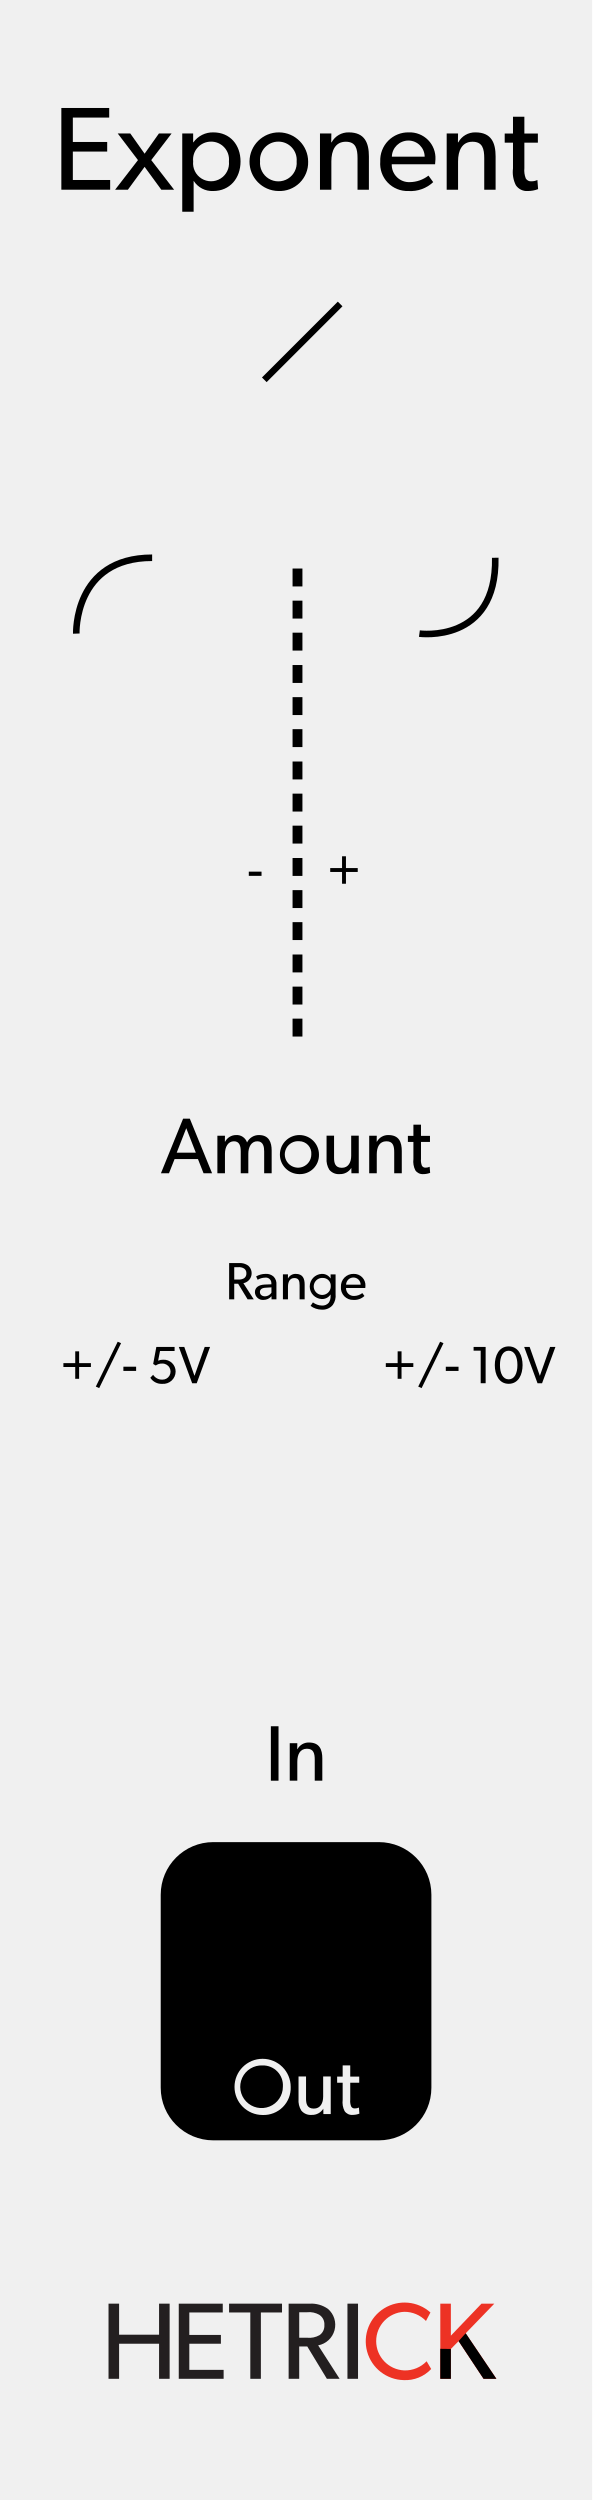
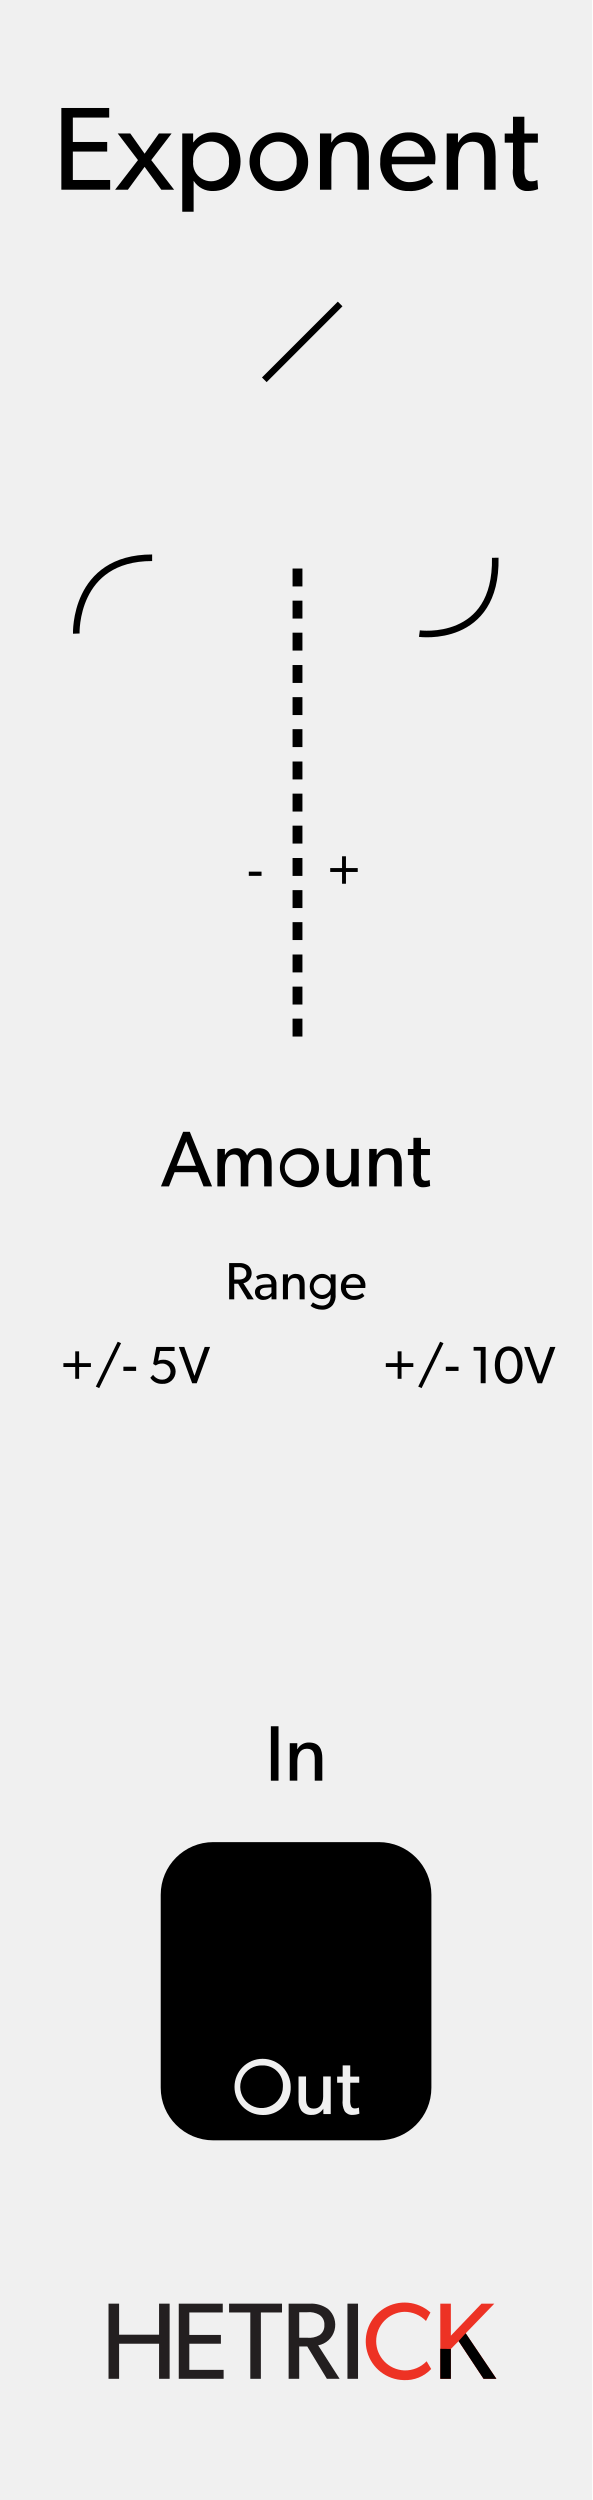
<svg xmlns="http://www.w3.org/2000/svg" id="svg8" width="90" height="380" viewBox="0 0 90 380" version="1.1">
  <defs id="defs177" />
  <g id="layer1">
    <path id="rect817" d="M0,0H90V380H0Z" transform="translate(0 0.00002)" style="fill: #f0f0f0" />
  </g>
  <g id="g22">
    <path d="M25.784,361.578H24.178v-5.331H18.102v5.331H16.496V350.155h1.606v4.719h6.076v-4.719h1.606Z" transform="translate(0 0.00002)" style="fill: #231f20" id="path6" />
    <path d="M33.992,361.578H27.171V350.155h6.689v1.341H28.776v3.411h4.801v1.341h-4.801v3.973h5.215Z" transform="translate(0 0.00002)" style="fill: #231f20" id="path8" />
    <path d="M42.865,351.496H39.653v10.083h-1.606V351.496H34.819v-1.341h8.046Z" transform="translate(0 0.00002)" style="fill: #231f20" id="path10" />
    <path d="M51.622,361.578H49.685l-2.98-4.917H45.479v4.917h-1.606V350.155h3.228a4.373,4.373,0,0,1,2.748.795A3.185,3.185,0,0,1,48.36,356.496Zm-3.046-9.702a3.047,3.047,0,0,0-1.92-.414h-1.175v3.874h1.175a3.159,3.159,0,0,0,1.92-.397,1.727,1.727,0,0,0,.729-1.54A1.698,1.698,0,0,0,48.575,351.877Z" transform="translate(0 0.00002)" style="fill: #231f20" id="path12" />
    <path d="M54.419,361.578H52.813V350.155h1.606Z" transform="translate(0 0.00002)" style="fill: #231f20" id="path14" />
    <path d="M65.542,360.088A5.355,5.355,0,0,1,61.37,361.777a5.895,5.895,0,1,1,4.056-10.281l-.679,1.291a4.527,4.527,0,0,0-3.311-1.391,4.458,4.458,0,0,0,0,8.907,4.522,4.522,0,0,0,3.411-1.391Z" transform="translate(0 0.00002)" style="fill: #ed3224" id="path16" />
    <path d="M75.452,361.578H73.499L69.707,355.85l-1.175,1.192v4.536H66.926V350.155h1.606v4.868l4.652-4.868h1.954l-4.354,4.503Z" transform="translate(0 0.00002)" style="fill: #ed3224" id="path18" />
    <path d="M75.452,361.578H73.499L69.707,355.85l-1.175,1.192v4.536H66.926V357.019l1.606.023,1.175-1.192,1.076-1.192.616.914.497.737Z" transform="translate(0 0.00002)" id="path20" />
  </g>
  <g id="g40">
    <path d="M16.743,28.836H9.325V16.413h7.274v1.458H11.071v3.709H16.293v1.458H11.071v4.321h5.672Z" transform="translate(0 0.00002)" id="path24" />
    <path d="M26.463,28.836H24.518l-2.539-3.475-2.539,3.475H17.496l3.475-4.501-3.079-4.051h1.909l2.179,3.079,2.179-3.079H26.085L22.988,24.335Z" transform="translate(0 0.00002)" id="path26" />
    <path d="M32.402,29.035a3.323,3.323,0,0,1-2.953-1.531l-.018-.018v4.7H27.702V20.284h1.657v1.351h.036a3.626,3.626,0,0,1,3.043-1.513c2.521,0,4.124,1.891,4.124,4.43C36.561,27.09,34.94,29.035,32.402,29.035Zm-.324-7.508a2.72,2.72,0,0,0-2.719,3.007,2.734,2.734,0,1,0,5.438,0A2.72,2.72,0,0,0,32.078,21.526Z" transform="translate(0 0.00002)" id="path28" />
    <path d="M42.319,29.035a4.457,4.457,0,1,1,4.52-4.447A4.336,4.336,0,0,1,42.319,29.035Zm0-7.508a2.782,2.782,0,0,0-2.791,3.007,2.792,2.792,0,1,0,5.563,0A2.779,2.779,0,0,0,42.319,21.526Z" transform="translate(0 0.00002)" id="path30" />
    <path d="M56.073,28.836H54.345V24.065c0-1.44-.253-2.521-1.783-2.521-1.603,0-2.196,1.35-2.196,2.989v4.303H48.637V20.284h1.729l-.019,1.351h.055a2.889,2.889,0,0,1,2.61-1.513c2.431,0,3.062,1.603,3.062,3.655Z" transform="translate(0 0.00002)" id="path32" />
    <path d="M66.134,24.965H59.544a2.638,2.638,0,0,0,2.755,2.719,4.734,4.734,0,0,0,2.827-.99l.72.99a5.021,5.021,0,0,1-3.763,1.351,4.147,4.147,0,0,1-4.285-4.483,4.242,4.242,0,0,1,4.339-4.43,3.905,3.905,0,0,1,4.052,4.087A7.365,7.365,0,0,1,66.134,24.965ZM64.55,23.813a2.472,2.472,0,0,0-2.467-2.449A2.516,2.516,0,0,0,59.562,23.813Z" transform="translate(0 0.00002)" id="path34" />
    <path d="M75.332,28.836H73.604V24.065c0-1.44-.253-2.521-1.783-2.521-1.603,0-2.196,1.35-2.196,2.989v4.303H67.896V20.284H69.624l-.019,1.351h.055a2.889,2.889,0,0,1,2.61-1.513c2.431,0,3.062,1.603,3.062,3.655Z" transform="translate(0 0.00002)" id="path36" />
    <path d="M81.792,28.747a4.332,4.332,0,0,1-1.566.288,2.007,2.007,0,0,1-1.818-.882,4.464,4.464,0,0,1-.433-2.557V21.688H76.715V20.302h1.26V17.745h1.729v2.557h2.053v1.387H79.703v3.871a3.373,3.373,0,0,0,.216,1.566.896.896,0,0,0,.883.432,2.083,2.083,0,0,0,.882-.198Z" transform="translate(0 0.00002)" id="path38" />
  </g>
-   <g id="g54">
-     <path d="M32.234,178.333H30.939l-.852-2.159H26.538L25.686,178.333H24.463l3.37-8.299h1.019Zm-2.471-3.13-1.451-3.718-1.451,3.718Z" transform="translate(0 0.00002)" id="path42" />
-     <path d="M41.293,178.333H40.154v-3.322c0-.66-.12-1.535-1.043-1.535-.912,0-1.367.875-1.367,1.895v2.962H36.592v-3.322c0-.839-.204-1.535-1.032-1.535-.912,0-1.367.875-1.367,1.895v2.962H33.042v-5.697h1.151l-.012.899h.036a1.88,1.88,0,0,1,1.643-1.007,1.643,1.643,0,0,1,1.691,1.127,1.977,1.977,0,0,1,1.811-1.127c1.523,0,1.931,1.115,1.931,2.351Z" transform="translate(0 0.00002)" id="path44" />
-     <path d="M45.473,178.465a2.969,2.969,0,1,1,3.01-2.962A2.888,2.888,0,0,1,45.473,178.465Zm0-5.001a2.016,2.016,0,1,0,1.847,2.003A1.853,1.853,0,0,0,45.473,173.464Z" transform="translate(0 0.00002)" id="path46" />
-     <path d="M54.531,178.333H53.416l-.013-.815a1.985,1.985,0,0,1-1.763.947,1.845,1.845,0,0,1-1.583-.66,2.891,2.891,0,0,1-.42-1.763V172.624h1.14v3.37c0,.78.168,1.511,1.188,1.511,1.007,0,1.415-.863,1.415-1.823V172.624h1.151Z" transform="translate(0 0.00002)" id="path48" />
-     <path d="M61.071,178.333H59.92v-3.178c0-.959-.168-1.679-1.188-1.679-1.067,0-1.463.899-1.463,1.991V178.333H56.118v-5.697h1.151l-.013.899H57.293a1.925,1.925,0,0,1,1.739-1.007c1.619,0,2.039,1.067,2.039,2.435Z" transform="translate(0 0.00002)" id="path50" />
-     <path d="M65.381,178.273a2.892,2.892,0,0,1-1.044.192,1.337,1.337,0,0,1-1.211-.587,2.971,2.971,0,0,1-.288-1.703v-2.603H61.998v-.924h.84v-1.703h1.151v1.703h1.367v.924H63.989v2.579a2.243,2.243,0,0,0,.144,1.043.597.597,0,0,0,.588.288,1.391,1.391,0,0,0,.588-.132Z" transform="translate(0 0.00002)" id="path52" />
+   <g id="g54" transform="translate(0,2.0003)">
+     <path d="M 32.234,178.333 H 30.939 l -0.852,-2.159 H 26.538 L 25.686,178.333 h -1.223 l 3.37,-8.299 h 1.019 z m -2.471,-3.13 -1.451,-3.718 -1.451,3.718 z" transform="translate(0,2e-5)" id="path42" />
+     <path d="M 41.293,178.333 H 40.154 v -3.322 c 0,-0.66 -0.12,-1.535 -1.043,-1.535 -0.912,0 -1.367,0.875 -1.367,1.895 v 2.962 h -1.151 v -3.322 c 0,-0.839 -0.204,-1.535 -1.032,-1.535 -0.912,0 -1.367,0.875 -1.367,1.895 v 2.962 H 33.042 v -5.697 h 1.151 l -0.012,0.899 h 0.036 a 1.88,1.88 0 0 1 1.643,-1.007 1.643,1.643 0 0 1 1.691,1.127 1.977,1.977 0 0 1 1.811,-1.127 c 1.523,0 1.931,1.115 1.931,2.351 z" transform="translate(0,2e-5)" id="path44" />
+     <path d="m 45.473,178.465 a 2.969,2.969 0 1 1 3.01,-2.962 2.888,2.888 0 0 1 -3.01,2.962 z m 0,-5.001 a 2.016,2.016 0 1 0 1.847,2.003 1.853,1.853 0 0 0 -1.847,-2.003 z" transform="translate(0,2e-5)" id="path46" />
+     <path d="M 54.531,178.333 H 53.416 l -0.013,-0.815 a 1.985,1.985 0 0 1 -1.763,0.947 1.845,1.845 0 0 1 -1.583,-0.66 2.891,2.891 0 0 1 -0.42,-1.763 V 172.624 h 1.14 v 3.37 c 0,0.78 0.168,1.511 1.188,1.511 1.007,0 1.415,-0.863 1.415,-1.823 v -3.059 h 1.151 z" transform="translate(0,2e-5)" id="path48" />
+     <path d="m 61.071,178.333 h -1.151 v -3.178 c 0,-0.959 -0.168,-1.679 -1.188,-1.679 -1.067,0 -1.463,0.899 -1.463,1.991 v 2.866 h -1.151 v -5.697 h 1.151 l -0.013,0.899 H 57.293 a 1.925,1.925 0 0 1 1.739,-1.007 c 1.619,0 2.039,1.067 2.039,2.435 z" transform="translate(0,2e-5)" id="path50" />
+     <path d="m 65.381,178.273 a 2.892,2.892 0 0 1 -1.044,0.192 1.337,1.337 0 0 1 -1.211,-0.587 2.971,2.971 0 0 1 -0.288,-1.703 v -2.603 H 61.998 v -0.924 h 0.84 v -1.703 h 1.151 v 1.703 h 1.367 v 0.924 h -1.367 v 2.579 a 2.243,2.243 0 0 0 0.144,1.043 0.597,0.597 0 0 0 0.588,0.288 1.391,1.391 0 0 0 0.588,-0.132 z" transform="translate(0,2e-5)" id="path52" />
  </g>
  <g id="g60">
    <path d="M42.335,270.666H41.172v-8.275H42.335Z" transform="translate(0 0.00002)" id="path56" />
    <path d="M48.992,270.666H47.841v-3.178c0-.96-.167-1.68-1.187-1.68-1.067,0-1.463.899-1.463,1.991V270.666H44.04v-5.696h1.151l-.012.899h.036a1.925,1.925,0,0,1,1.739-1.008c1.619,0,2.038,1.067,2.038,2.435Z" transform="translate(0 0.00002)" id="path58" />
  </g>
  <rect x="24.429" y="280" width="41.142" height="45.333" rx="8" ry="8" id="rect62" />
  <g id="g70" style="fill:#f0f0f0;fill-opacity:1">
    <path d="M39.916,321.478a4.27,4.27,0,1,1,4.27-4.27A4.111,4.111,0,0,1,39.916,321.478Zm0-7.531a3.242,3.242,0,1,0,3.083,3.237A3.027,3.027,0,0,0,39.916,313.946Z" transform="translate(0 0.00002)" style="fill:#f0f0f0;fill-opacity:1" id="path64" />
    <path d="M50.271,321.334H49.155l-.012-.815a1.987,1.987,0,0,1-1.763.947,1.845,1.845,0,0,1-1.583-.66,2.891,2.891,0,0,1-.42-1.763v-3.418H46.517v3.37c0,.779.168,1.511,1.188,1.511,1.008,0,1.415-.863,1.415-1.822V315.625h1.151Z" transform="translate(0 0.00002)" style="fill:#f0f0f0;fill-opacity:1" id="path66" />
    <path d="M54.628,321.273a2.885,2.885,0,0,1-1.044.192,1.335,1.335,0,0,1-1.211-.588,2.97,2.97,0,0,1-.288-1.703v-2.603h-.84v-.924H52.085v-1.702h1.151v1.702h1.367v.924H53.236v2.579a2.24,2.24,0,0,0,.144,1.043.597.597,0,0,0,.588.288,1.391,1.391,0,0,0,.588-.132Z" transform="translate(0 0.00002)" style="fill:#f0f0f0;fill-opacity:1" id="path68" />
  </g>
  <rect x="37.501" y="144" width="14.998" height="14.667" style="fill:none" id="rect72" />
  <rect x="37.501" y="129.333" width="14.998" height="14.667" style="fill:none" id="rect82" />
  <rect x="37.501" y="114.667" width="14.998" height="14.667" style="fill:none" id="rect92" />
  <rect x="37.501" y="100" width="14.998" height="14.667" style="fill:none" id="rect102" />
  <rect x="37.501" y="85.333" width="14.998" height="14.667" style="fill:none" id="rect112" />
  <g id="g976">
    <rect x="44.469" y="145.084" width="1.5" height="2.722" style="fill:#000000" id="rect74" />
    <rect x="44.469" y="149.966" width="1.5" height="2.722" style="fill:#000000" id="rect76" />
    <rect x="44.469" y="154.833" width="1.5" height="2.722" style="fill:#000000" id="rect78" />
    <rect x="44.469" y="130.417" width="1.5" height="2.722" style="fill:#000000" id="rect84" />
    <rect x="44.469" y="135.3" width="1.5" height="2.722" style="fill:#000000" id="rect86" />
    <rect x="44.469" y="140.166" width="1.5" height="2.722" style="fill:#000000" id="rect88" />
    <rect x="44.469" y="115.75" width="1.5" height="2.722" style="fill:#000000" id="rect94" />
    <rect x="44.469" y="120.633" width="1.5" height="2.722" style="fill:#000000" id="rect96" />
    <rect x="44.469" y="125.5" width="1.5" height="2.722" style="fill:#000000" id="rect98" />
    <rect x="44.469" y="101.084" width="1.5" height="2.722" style="fill:#000000" id="rect104" />
    <rect x="44.469" y="105.966" width="1.5" height="2.722" style="fill:#000000" id="rect106" />
    <rect x="44.469" y="110.833" width="1.5" height="2.722" style="fill:#000000" id="rect108" />
    <rect x="44.469" y="86.417" width="1.5" height="2.722" style="fill:#000000" id="rect114" />
    <rect x="44.469" y="91.3" width="1.5" height="2.722" style="fill:#000000" id="rect116" />
    <rect x="44.469" y="96.166" width="1.5" height="2.722" style="fill:#000000" id="rect118" />
  </g>
  <g id="g128">
    <path d="M39.752,133.13H37.817v-.64h1.935Z" transform="translate(0 0.00002)" id="path124" />
    <path d="M54.375,132.538H52.584v1.791h-.592v-1.791H50.193v-.592h1.799v-1.791h.592v1.791h1.791Z" transform="translate(0 0.00002)" id="path126" />
  </g>
  <g id="g140">
    <path d="M13.817,207.787h-1.791v1.791h-.592v-1.791H9.636v-.592h1.799v-1.791h.592v1.791h1.791Z" transform="translate(0 0.00002)" id="path130" />
    <path d="M18.402,204.165l-3.326,6.828-.512-.231,3.326-6.82Z" transform="translate(0 0.00002)" id="path132" />
    <path d="M20.69,208.379H18.755v-.64h1.935Z" transform="translate(0 0.00002)" id="path134" />
    <path d="M24.659,210.346a2.039,2.039,0,0,1-1.815-.928l.432-.447a1.604,1.604,0,0,0,1.375.735,1.224,1.224,0,1,0,0-2.446,1.571,1.571,0,0,0-.976.296l-.392-.232.48-2.59H26.538v.623H24.323l-.288,1.464a1.917,1.917,0,0,1,.783-.145,1.796,1.796,0,0,1,1.879,1.808A1.895,1.895,0,0,1,24.659,210.346Z" transform="translate(0 0.00002)" id="path136" />
    <path d="M31.929,204.733l-2.031,5.524h-.688l-2.031-5.524h.832l1.551,4.397,1.551-4.397Z" transform="translate(0 0.00002)" id="path138" />
  </g>
  <g id="g152">
    <path d="M38.57,197.5h-.936l-1.439-2.375h-.592V197.5h-.775v-5.517h1.559a2.112,2.112,0,0,1,1.327.384,1.538,1.538,0,0,1-.72,2.678Zm-1.471-4.686a1.474,1.474,0,0,0-.928-.2h-.567v1.871h.567a1.528,1.528,0,0,0,.928-.191.835.835,0,0,0,.352-.744A.82.82,0,0,0,37.099,192.814Z" transform="translate(0 0.00002)" id="path142" />
    <path d="M42.018,197.5h-.744l-.008-.479a1.569,1.569,0,0,1-1.208.567,1.206,1.206,0,0,1-1.311-1.176c0-.743.607-1.119,1.487-1.159l1.015-.04v-.151a.833.833,0,0,0-.943-.863,2.333,2.333,0,0,0-1.144.327l-.232-.512a2.925,2.925,0,0,1,1.423-.384,1.646,1.646,0,0,1,1.255.432,1.575,1.575,0,0,1,.408,1.231Zm-.759-1.823-.888.057c-.616.031-.864.296-.864.655s.28.655.784.655a1.194,1.194,0,0,0,.968-.552Z" transform="translate(0 0.00002)" id="path144" />
    <path d="M46.306,197.5h-.767v-2.119c0-.64-.112-1.119-.791-1.119-.712,0-.976.6-.976,1.327V197.5h-.768v-3.798h.768l-.008.6h.024a1.284,1.284,0,0,1,1.16-.672c1.08,0,1.359.712,1.359,1.623Z" transform="translate(0 0.00002)" id="path146" />
    <path d="M51.009,196.7a2.413,2.413,0,0,1-.415,1.64,2.008,2.008,0,0,1-1.695.728,2.917,2.917,0,0,1-1.695-.568l.36-.535a2.402,2.402,0,0,0,1.358.479,1.268,1.268,0,0,0,1.04-.416,1.71,1.71,0,0,0,.288-1.063v-.191h-.017a1.523,1.523,0,0,1-1.327.68,1.913,1.913,0,0,1,0-3.822,1.518,1.518,0,0,1,1.327.672h.024l-.008-.6h.759Zm-1.942-2.454a1.294,1.294,0,1,0,1.207,1.295A1.186,1.186,0,0,0,49.066,194.246Z" transform="translate(0 0.00002)" id="path148" />
    <path d="M55.521,195.781H52.595a1.172,1.172,0,0,0,1.224,1.207,2.101,2.101,0,0,0,1.255-.439l.32.439a2.231,2.231,0,0,1-1.671.6,1.841,1.841,0,0,1-1.903-1.991,1.884,1.884,0,0,1,1.927-1.967,1.735,1.735,0,0,1,1.8,1.815A3.267,3.267,0,0,1,55.521,195.781Zm-.704-.512a1.097,1.097,0,0,0-1.095-1.088,1.117,1.117,0,0,0-1.119,1.088Z" transform="translate(0 0.00002)" id="path150" />
  </g>
  <g id="g166">
    <path d="M62.824,207.787h-1.791v1.791h-.592v-1.791H58.643v-.592h1.799v-1.791h.592v1.791h1.791Z" transform="translate(0 0.00002)" id="path154" />
    <path d="M67.408,204.165,64.082,210.993l-.512-.231,3.326-6.82Z" transform="translate(0 0.00002)" id="path156" />
    <path d="M69.697,208.379H67.762v-.64h1.936Z" transform="translate(0 0.00002)" id="path158" />
    <path d="M73.816,210.25h-.751v-4.949h-1.079v-.567h1.83Z" transform="translate(0 0.00002)" id="path160" />
    <path d="M77.32,210.338c-1.486,0-2.11-1.407-2.11-2.838,0-1.439.632-2.847,2.11-2.847,1.488,0,2.111,1.407,2.111,2.847C79.432,208.931,78.809,210.338,77.32,210.338Zm0-5.029c-.887,0-1.326.912-1.326,2.175,0,1.256.439,2.175,1.326,2.175.888,0,1.328-.919,1.328-2.175C78.648,206.221,78.208,205.309,77.32,205.309Z" transform="translate(0 0.00002)" id="path162" />
    <path d="M84.424,204.733l-2.031,5.524h-.688l-2.031-5.524h.832l1.551,4.397,1.551-4.397Z" transform="translate(0 0.00002)" id="path164" />
  </g>
  <line x1="40.172" y1="57.732" x2="51.702" y2="46.202" style="fill:none;stroke:#000;stroke-miterlimit:10;stroke-width:1;stroke-dasharray:none" id="line168" />
  <path d="M63.749,96.309s11.777,1.592,11.53-11.53" transform="translate(0 0.00002)" style="fill:none;stroke:#000;stroke-miterlimit:10;stroke-width:1;stroke-dasharray:none" id="path170" />
  <path d="M11.595,96.309s-.403-11.53,11.53-11.53" transform="translate(0 0.00002)" style="fill:none;stroke:#000;stroke-miterlimit:10;stroke-width:1;stroke-dasharray:none" id="path172" />
</svg>
